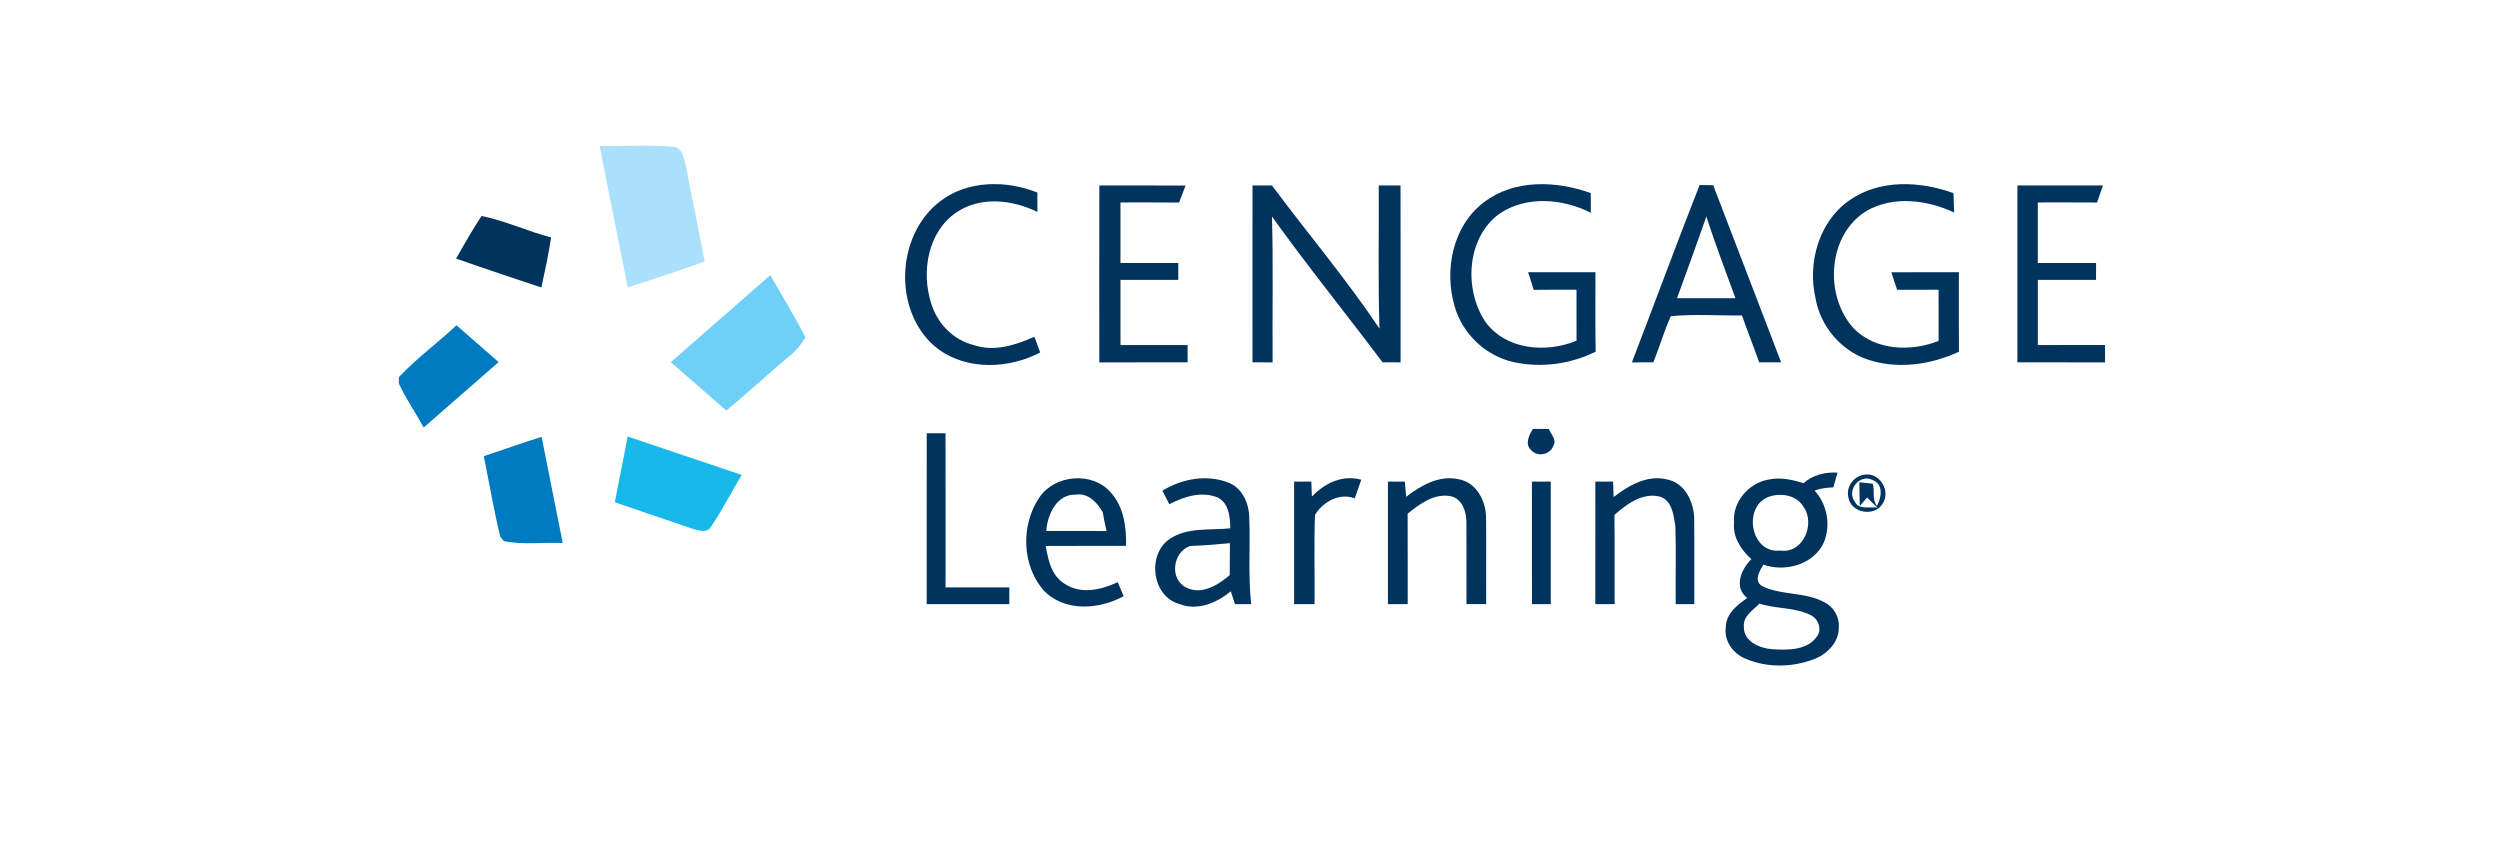
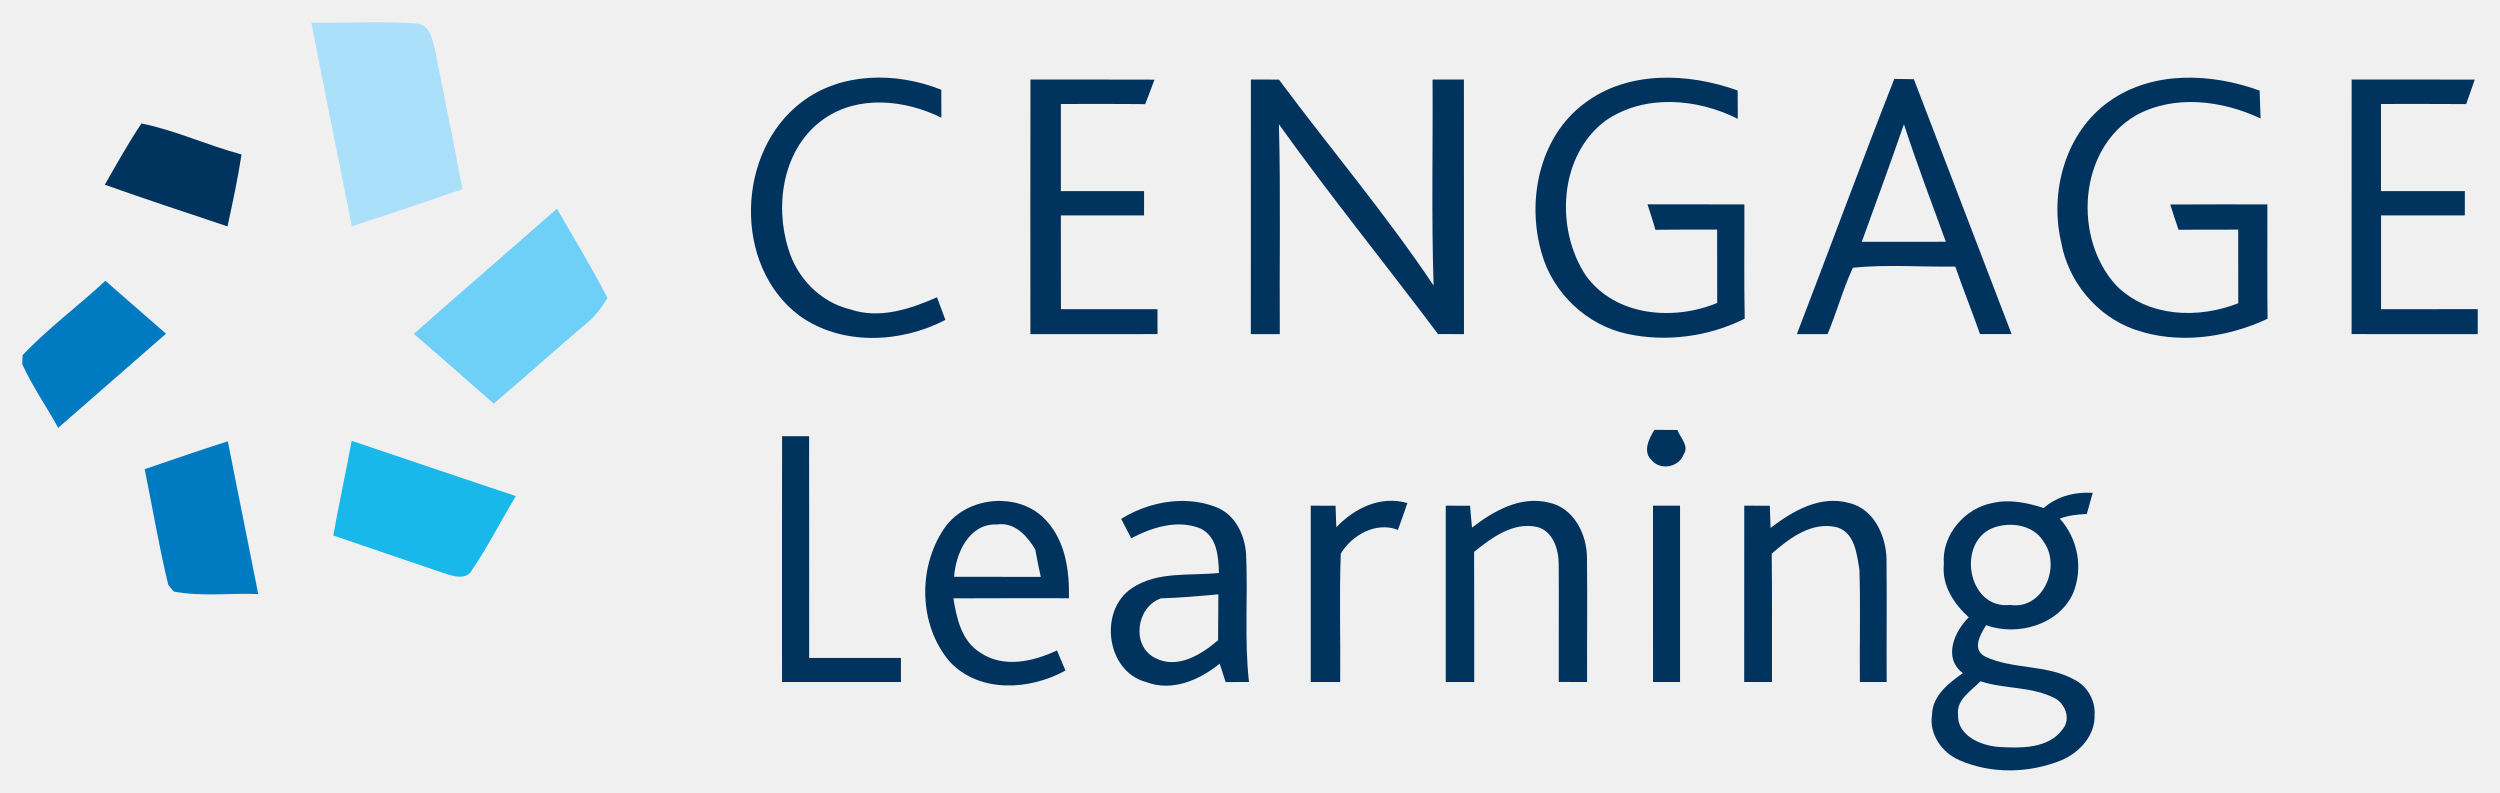
- <svg xmlns="http://www.w3.org/2000/svg" width="646pt" height="224pt" viewBox="0 0 646 224" version="1.1">
-   <path fill="#ffffff" d=" M 0.00 0.00 L 646.00 0.00 L 646.00 224.00 L 0.00 224.00 L 0.00 0.00 Z" />
-   <path fill="#aae0fa" d=" M 154.94 37.71 C 161.28 37.82 167.64 37.39 173.96 37.88 C 176.38 38.14 176.72 40.96 177.20 42.84 C 178.82 51.09 180.54 59.33 182.08 67.60 C 175.46 69.86 168.87 72.17 162.21 74.26 C 159.82 62.07 157.30 49.91 154.94 37.71 Z" />
-   <path fill="#00335e" d=" M 242.98 51.98 C 250.05 46.55 260.04 46.54 268.06 49.76 C 268.05 51.43 268.06 53.10 268.07 54.77 C 261.56 51.56 253.18 50.64 246.97 55.00 C 239.71 60.06 238.06 70.25 240.58 78.27 C 242.10 83.51 246.35 87.93 251.72 89.19 C 256.95 90.98 262.46 89.14 267.29 87.02 C 267.78 88.38 268.28 89.73 268.79 91.08 C 260.77 95.28 250.14 95.76 242.58 90.32 C 230.63 81.36 231.21 60.88 242.98 51.98 Z" />
-   <path fill="#00335e" d=" M 284.07 47.92 C 291.49 47.93 298.92 47.91 306.34 47.94 C 305.82 49.42 305.23 50.88 304.67 52.34 C 299.62 52.28 294.58 52.32 289.53 52.31 C 289.54 57.53 289.54 62.74 289.53 67.96 C 294.51 67.96 299.49 67.96 304.47 67.96 C 304.46 69.41 304.46 70.87 304.47 72.32 C 299.49 72.32 294.51 72.32 289.53 72.32 C 289.54 77.93 289.53 83.54 289.54 89.16 C 295.32 89.16 301.10 89.16 306.88 89.16 C 306.87 90.65 306.87 92.14 306.88 93.63 C 299.27 93.63 291.66 93.63 284.06 93.64 C 284.05 78.40 284.04 63.16 284.07 47.92 Z" />
-   <path fill="#00335e" d=" M 323.65 47.92 C 325.32 47.92 327.00 47.93 328.68 47.93 C 337.88 60.30 347.88 72.10 356.46 84.92 C 356.05 72.59 356.35 60.25 356.27 47.92 C 358.15 47.92 360.02 47.92 361.90 47.92 C 361.92 63.16 361.91 78.40 361.91 93.64 C 360.35 93.63 358.80 93.63 357.25 93.62 C 347.79 81.02 337.85 68.77 328.68 55.95 C 329.02 68.51 328.75 81.08 328.84 93.64 C 327.10 93.63 325.37 93.63 323.64 93.63 C 323.65 78.39 323.64 63.16 323.65 47.92 Z" />
-   <path fill="#00335e" d=" M 383.47 52.25 C 391.29 46.26 402.18 46.69 411.05 49.89 C 411.05 51.58 411.06 53.28 411.08 54.98 C 403.80 51.30 394.32 50.49 387.36 55.29 C 378.92 61.55 378.25 74.82 383.83 83.17 C 389.14 90.45 399.53 91.28 407.38 88.04 C 407.36 83.65 407.37 79.26 407.37 74.87 C 403.67 74.87 399.98 74.85 396.29 74.90 C 395.85 73.36 395.36 71.84 394.86 70.33 C 400.66 70.35 406.46 70.33 412.26 70.34 C 412.29 77.18 412.18 84.02 412.32 90.86 C 405.86 94.09 398.24 95.12 391.17 93.58 C 383.94 92.01 377.87 86.25 375.87 79.14 C 373.12 69.79 375.38 58.32 383.47 52.25 Z" />
-   <path fill="#00335e" d=" M 439.18 47.81 C 440.34 47.83 441.52 47.84 442.69 47.86 C 448.57 63.10 454.37 78.37 460.24 93.62 C 458.34 93.62 456.45 93.62 454.57 93.62 C 453.14 89.56 451.54 85.57 450.13 81.51 C 444.00 81.59 437.82 81.10 431.74 81.71 C 429.96 85.57 428.84 89.71 427.20 93.63 C 425.36 93.63 423.51 93.63 421.68 93.64 C 427.56 78.38 433.19 63.03 439.18 47.81 Z" />
-   <path fill="#00335e" d=" M 477.81 51.82 C 485.60 46.28 496.14 46.76 504.78 49.91 C 504.82 51.57 504.88 53.24 504.95 54.91 C 498.00 51.65 489.40 50.55 482.47 54.41 C 472.19 60.50 471.27 76.48 479.05 84.92 C 484.74 90.62 493.77 90.92 500.94 88.09 C 500.93 83.69 500.94 79.28 500.93 74.87 C 497.36 74.86 493.79 74.87 490.22 74.89 C 489.70 73.39 489.20 71.88 488.74 70.36 C 494.55 70.31 500.36 70.35 506.17 70.34 C 506.18 77.18 506.13 84.03 506.20 90.88 C 498.83 94.31 490.06 95.54 482.28 92.79 C 475.51 90.39 470.37 84.16 469.14 77.11 C 467.02 68.01 469.94 57.34 477.81 51.82 Z" />
-   <path fill="#00335e" d=" M 521.30 47.92 C 528.67 47.93 536.04 47.92 543.41 47.93 C 542.90 49.40 542.39 50.87 541.87 52.33 C 536.77 52.29 531.67 52.31 526.57 52.31 C 526.57 57.53 526.57 62.74 526.57 67.96 C 531.59 67.96 536.61 67.96 541.63 67.96 C 541.61 69.41 541.61 70.87 541.62 72.32 C 536.60 72.32 531.59 72.32 526.58 72.32 C 526.57 77.93 526.57 83.54 526.58 89.16 C 532.36 89.16 538.15 89.16 543.94 89.15 C 543.93 90.65 543.93 92.14 543.94 93.64 C 536.39 93.62 528.84 93.63 521.29 93.63 C 521.30 78.40 521.28 63.16 521.30 47.92 Z" />
-   <path fill="#00335e" d=" M 124.44 55.81 C 130.61 57.06 136.34 59.77 142.41 61.37 C 141.74 65.71 140.83 70.00 139.89 74.29 C 132.53 71.83 125.17 69.41 117.86 66.81 C 119.98 63.11 122.06 59.36 124.44 55.81 Z" />
-   <path fill="#ffffff" d=" M 433.34 77.06 C 435.88 70.03 438.47 63.02 440.91 55.95 C 443.23 63.05 445.87 70.04 448.44 77.05 C 443.40 77.07 438.37 77.06 433.34 77.06 Z" />
-   <path fill="#6ed0f7" d=" M 173.35 93.58 C 181.88 86.05 190.50 78.63 199.04 71.11 C 202.10 76.44 205.32 81.68 208.12 87.16 C 207.12 88.76 206.02 90.34 204.54 91.53 C 198.86 96.32 193.38 101.33 187.69 106.11 C 182.92 101.92 178.15 97.74 173.35 93.58 Z" />
-   <path fill="#007ac0" d=" M 103.09 97.42 C 107.67 92.58 113.08 88.60 117.96 84.06 C 121.59 87.23 125.21 90.40 128.85 93.56 C 122.39 99.19 115.95 104.83 109.49 110.46 C 107.39 106.63 104.86 103.02 103.04 99.05 C 103.06 98.64 103.08 97.83 103.09 97.42 Z" />
-   <path fill="#00335e" d=" M 396.12 110.82 C 397.49 110.83 398.86 110.84 400.24 110.85 C 400.76 112.26 402.41 113.72 401.34 115.26 C 400.53 117.53 397.18 118.16 395.63 116.29 C 393.94 114.78 395.13 112.36 396.12 110.82 Z" />
-   <path fill="#00335e" d=" M 239.47 111.96 C 241.09 111.96 242.70 111.96 244.32 111.96 C 244.35 125.23 244.33 138.51 244.33 151.78 C 249.82 151.78 255.32 151.78 260.81 151.78 C 260.81 153.21 260.81 154.65 260.81 156.10 C 253.69 156.10 246.57 156.10 239.46 156.10 C 239.46 141.38 239.44 126.67 239.47 111.96 Z" />
-   <path fill="#007ac0" d=" M 125.02 117.88 C 129.99 116.20 134.94 114.46 139.95 112.88 C 141.73 122.03 143.62 131.16 145.41 140.31 C 140.36 140.10 135.22 140.82 130.23 139.85 C 129.99 139.55 129.50 138.96 129.26 138.67 C 127.59 131.80 126.43 124.81 125.02 117.88 Z" />
-   <path fill="#18b9ea" d=" M 162.18 112.79 C 172.01 116.09 181.83 119.45 191.67 122.71 C 189.01 127.05 186.75 131.66 183.87 135.86 C 182.82 138.00 180.29 137.05 178.57 136.50 C 172.01 134.24 165.43 132.06 158.88 129.79 C 159.91 124.11 161.14 118.47 162.18 112.79 Z" />
-   <path fill="#00335e" d=" M 466.00 124.86 C 468.46 122.71 471.60 121.94 474.81 122.13 C 474.46 123.40 474.09 124.66 473.74 125.93 C 472.09 126.01 470.44 126.17 468.90 126.77 C 472.17 130.38 473.14 135.72 471.26 140.22 C 468.65 145.87 461.27 147.92 455.67 145.90 C 454.61 147.57 453.05 150.28 455.52 151.55 C 460.51 153.88 466.48 152.93 471.37 155.61 C 473.77 156.72 475.33 159.39 475.14 162.03 C 475.28 165.72 472.39 168.79 469.17 170.16 C 463.36 172.50 456.60 172.66 450.83 170.12 C 447.71 168.76 445.39 165.45 445.96 161.96 C 446.02 158.55 448.95 156.30 451.49 154.51 C 447.89 151.80 449.94 147.07 452.55 144.48 C 449.87 142.06 447.69 138.75 448.08 134.98 C 447.62 129.75 451.83 124.84 456.90 123.94 C 459.95 123.25 463.08 123.92 466.00 124.86 Z" />
-   <path fill="#00335e" d=" M 481.52 122.70 C 485.62 121.77 488.81 126.95 486.36 130.30 C 484.21 133.64 478.27 132.51 477.63 128.54 C 476.96 125.90 478.88 123.18 481.52 122.70 Z" />
-   <path fill="#00335e" d=" M 268.54 128.59 C 272.50 122.64 282.21 121.77 286.97 127.19 C 290.38 130.90 291.08 136.22 290.98 141.06 C 284.06 141.07 277.14 141.03 270.23 141.08 C 270.82 144.70 271.70 148.77 275.08 150.84 C 279.26 153.66 284.59 152.43 288.83 150.43 C 289.33 151.63 289.84 152.83 290.35 154.04 C 283.98 157.58 274.89 158.16 269.58 152.45 C 264.01 145.96 263.79 135.60 268.54 128.59 Z" />
-   <path fill="#00335e" d=" M 300.36 126.81 C 305.33 123.71 311.78 122.54 317.34 124.67 C 320.82 125.97 322.60 129.71 322.79 133.23 C 323.14 140.85 322.45 148.50 323.31 156.10 C 321.91 156.10 320.51 156.10 319.12 156.11 C 318.76 155.00 318.40 153.90 318.04 152.80 C 314.43 155.76 309.49 157.89 304.86 156.11 C 297.66 154.26 296.25 143.22 302.31 139.24 C 306.88 136.16 312.71 137.07 317.91 136.52 C 317.83 133.61 317.60 130.00 314.61 128.54 C 310.48 126.86 305.91 128.32 302.16 130.29 C 301.56 129.13 300.96 127.97 300.36 126.81 Z" />
-   <path fill="#00335e" d=" M 334.40 124.44 C 335.88 124.44 337.36 124.44 338.85 124.45 C 338.90 125.73 338.94 127.02 338.99 128.31 C 342.29 124.86 346.91 122.59 351.75 123.97 C 351.21 125.58 350.63 127.19 350.05 128.79 C 346.15 127.23 341.75 129.73 339.79 133.06 C 339.50 140.73 339.77 148.42 339.68 156.10 C 337.92 156.10 336.16 156.10 334.40 156.10 C 334.40 145.54 334.40 134.99 334.40 124.44 Z" />
-   <path fill="#00335e" d=" M 358.64 124.44 C 360.09 124.44 361.54 124.45 363.00 124.45 C 363.11 125.76 363.23 127.07 363.35 128.38 C 367.22 125.39 372.01 122.65 377.09 123.87 C 381.64 124.78 384.01 129.60 384.00 133.89 C 384.08 141.29 383.99 148.70 384.02 156.10 C 382.32 156.10 380.62 156.09 378.93 156.09 C 378.90 149.05 378.98 142.00 378.92 134.95 C 378.93 132.27 377.89 128.95 374.97 128.24 C 370.64 127.36 366.89 130.20 363.73 132.73 C 363.77 140.52 363.74 148.31 363.75 156.10 C 362.04 156.09 360.34 156.09 358.64 156.10 C 358.64 145.54 358.64 134.99 358.64 124.44 Z" />
-   <path fill="#00335e" d=" M 395.85 124.44 C 397.47 124.44 399.09 124.44 400.71 124.44 C 400.72 134.99 400.71 145.54 400.71 156.10 C 399.09 156.10 397.47 156.09 395.86 156.10 C 395.85 145.55 395.85 135.00 395.85 124.44 Z" />
-   <path fill="#00335e" d=" M 416.96 128.44 C 420.91 125.39 425.85 122.52 431.04 123.95 C 435.47 124.98 437.65 129.73 437.78 133.93 C 437.86 141.32 437.77 148.71 437.81 156.10 C 436.20 156.10 434.60 156.09 433.00 156.10 C 432.93 149.38 433.13 142.66 432.92 135.95 C 432.46 133.15 432.10 129.30 428.89 128.32 C 424.38 127.21 420.36 130.27 417.17 133.05 C 417.27 140.73 417.19 148.42 417.22 156.10 C 415.55 156.09 413.89 156.09 412.23 156.10 C 412.23 145.54 412.22 134.99 412.24 124.44 C 413.76 124.44 415.29 124.44 416.83 124.45 C 416.86 125.45 416.92 127.44 416.96 128.44 Z" />
-   <path fill="#ffffff" d=" M 479.24 129.57 C 477.08 126.64 480.66 122.23 483.94 124.08 C 486.75 125.09 486.18 128.68 484.99 130.73 C 483.64 128.98 484.53 126.85 483.89 124.98 C 483.03 124.89 481.31 124.71 480.46 124.62 C 480.47 126.66 480.49 128.71 480.58 130.75 C 481.05 130.20 481.98 129.10 482.45 128.55 C 483.11 129.21 484.44 130.52 485.11 131.18 C 483.13 130.86 480.28 131.85 479.24 129.57 Z" />
-   <path fill="#ffffff" d=" M 482.16 126.25 C 482.93 126.72 482.93 126.72 482.16 126.25 Z" />
-   <path fill="#ffffff" d=" M 270.35 137.21 C 270.67 132.97 273.02 127.63 278.03 127.81 C 281.22 127.34 283.48 129.85 284.94 132.32 C 285.22 133.96 285.56 135.59 285.92 137.22 C 280.73 137.21 275.54 137.23 270.35 137.21 Z" />
-   <path fill="#ffffff" d=" M 457.25 128.30 C 460.32 127.30 464.27 127.97 466.01 130.94 C 469.20 135.31 465.92 143.18 460.00 142.26 C 452.27 143.16 450.19 130.64 457.25 128.30 Z" />
-   <path fill="#ffffff" d=" M 307.50 141.08 C 310.94 140.97 314.38 140.68 317.81 140.36 C 317.78 143.11 317.77 145.85 317.76 148.60 C 314.73 151.20 310.41 153.89 306.41 151.76 C 302.12 149.55 303.07 142.63 307.50 141.08 Z" />
-   <path fill="#ffffff" d=" M 454.65 155.97 C 458.99 157.39 463.81 156.87 467.94 158.98 C 469.87 159.95 470.90 162.67 469.48 164.49 C 466.93 168.13 461.86 167.99 457.91 167.76 C 454.73 167.52 450.50 165.76 450.62 161.99 C 450.31 159.22 453.00 157.70 454.65 155.97 Z" />
+ <svg xmlns="http://www.w3.org/2000/svg" width="448.9pt" height="142.33pt" viewBox="0 0 448.9 142.33" version="1.1" id="svg2">
+   <defs id="defs68" />
+   <path d="m 55.9,4.07 c 6.34,0.11 12.7,-0.32 19.02,0.17 2.42,0.26 2.76,3.08 3.24,4.96 1.62,8.25 3.34,16.49 4.88,24.76 -6.62,2.26 -13.21,4.57 -19.87,6.66 -2.39,-12.19 -4.91,-24.35 -7.27,-36.55 z" id="path6" style="fill:#aae0fa" />
+   <path d="m 143.94,18.34 c 7.07,-5.43 17.06,-5.44 25.08,-2.22 -0.01,1.67 0,3.34 0.01,5.01 -6.51,-3.21 -14.89,-4.13 -21.1,0.23 -7.26,5.06 -8.91,15.25 -6.39,23.27 1.52,5.24 5.77,9.66 11.14,10.92 5.23,1.79 10.74,-0.05 15.57,-2.17 0.49,1.36 0.99,2.71 1.5,4.06 -8.02,4.2 -18.65,4.68 -26.21,-0.76 -11.95,-8.96 -11.37,-29.44 0.4,-38.34 z" id="path8" style="fill:#00335e" />
+   <path d="m 185.03,14.28 c 7.42,0.01 14.85,-0.01 22.27,0.02 -0.52,1.48 -1.11,2.94 -1.67,4.4 -5.05,-0.06 -10.09,-0.02 -15.14,-0.03 0.01,5.22 0.01,10.43 0,15.65 4.98,0 9.96,0 14.94,0 -0.01,1.45 -0.01,2.91 0,4.36 -4.98,0 -9.96,0 -14.94,0 0.01,5.61 0,11.22 0.01,16.84 5.78,0 11.56,0 17.34,0 -0.01,1.49 -0.01,2.98 0,4.47 -7.61,0 -15.22,0 -22.82,0.01 -0.01,-15.24 -0.02,-30.48 0.01,-45.72 z" id="path10" style="fill:#00335e" />
+   <path d="m 224.61,14.28 c 1.67,0 3.35,0.01 5.03,0.01 9.2,12.37 19.2,24.17 27.78,36.99 -0.41,-12.33 -0.11,-24.67 -0.19,-37 1.88,0 3.75,0 5.63,0 0.02,15.24 0.01,30.48 0.01,45.72 -1.56,-0.01 -3.11,-0.01 -4.66,-0.02 -9.46,-12.6 -19.4,-24.85 -28.57,-37.67 0.34,12.56 0.07,25.13 0.16,37.69 -1.74,-0.01 -3.47,-0.01 -5.2,-0.01 0.01,-15.24 0,-30.47 0.01,-45.71 z" id="path12" style="fill:#00335e" />
+   <path d="m 284.43,18.61 c 7.82,-5.99 18.71,-5.56 27.58,-2.36 0,1.69 0.01,3.39 0.03,5.09 -7.28,-3.68 -16.76,-4.49 -23.72,0.31 -8.44,6.26 -9.11,19.53 -3.53,27.88 5.31,7.28 15.7,8.11 23.55,4.87 -0.02,-4.39 -0.01,-8.78 -0.01,-13.17 -3.7,0 -7.39,-0.02 -11.08,0.03 -0.44,-1.54 -0.93,-3.06 -1.43,-4.57 5.8,0.02 11.6,0 17.4,0.01 0.03,6.84 -0.08,13.68 0.06,20.52 -6.46,3.23 -14.08,4.26 -21.15,2.72 -7.23,-1.57 -13.3,-7.33 -15.3,-14.44 -2.75,-9.35 -0.49,-20.82 7.6,-26.89 z" id="path14" style="fill:#00335e" />
+   <path d="m 340.14,14.17 c -5.99,15.22 -11.62,30.571 -17.5,45.831 1.83,-0.01 3.68,-0.011 5.52,-0.011 1.64,-3.92 2.761,-8.06 4.541,-11.92 6.08,-0.61 12.259,-0.12 18.389,-0.2 1.41,4.06 3.011,8.051 4.441,12.111 l 5.67,0 c -5.87,-15.25 -11.67,-30.521 -17.55,-45.761 -1.17,-0.02 -2.351,-0.03 -3.511,-0.05 z m 1.73,8.141 c 2.32,7.1 4.961,14.09 7.531,21.1 -5.04,0.02 -10.07,0.009 -15.1,0.009 2.54,-7.03 5.129,-14.039 7.569,-21.109 z" id="path16" style="fill:#00335e;fill-opacity:1" />
+   <path d="m 378.77,18.18 c 7.79,-5.54 18.33,-5.06 26.97,-1.91 0.04,1.66 0.1,3.33 0.17,5 -6.95,-3.26 -15.55,-4.36 -22.48,-0.5 -10.28,6.09 -11.2,22.07 -3.42,30.51 5.69,5.7 14.72,6 21.89,3.17 -0.01,-4.4 0,-8.81 -0.01,-13.22 -3.57,-0.01 -7.14,0 -10.71,0.02 -0.52,-1.5 -1.02,-3.01 -1.48,-4.53 5.81,-0.05 11.62,-0.01 17.43,-0.02 0.01,6.84 -0.04,13.69 0.03,20.54 -7.37,3.43 -16.14,4.66 -23.92,1.91 -6.77,-2.4 -11.91,-8.63 -13.14,-15.68 -2.12,-9.1 0.8,-19.77 8.67,-25.29 z" id="path18" style="fill:#00335e" />
+   <path d="m 422.26,14.28 c 7.37,0.01 14.74,0 22.11,0.01 -0.51,1.47 -1.02,2.94 -1.54,4.4 -5.1,-0.04 -10.2,-0.02 -15.3,-0.02 0,5.22 0,10.43 0,15.65 5.02,0 10.04,0 15.06,0 -0.02,1.45 -0.02,2.91 -0.01,4.36 -5.02,0 -10.03,0 -15.04,0 -0.01,5.61 -0.01,11.22 0,16.84 5.78,0 11.57,0 17.36,-0.01 -0.01,1.5 -0.01,2.99 0,4.49 -7.55,-0.02 -15.1,-0.01 -22.65,-0.01 0.01,-15.23 -0.01,-30.47 0.01,-45.71 z" id="path20" style="fill:#00335e" />
+   <path d="m 25.4,22.17 c 6.17,1.25 11.9,3.96 17.97,5.56 -0.67,4.34 -1.58,8.63 -2.52,12.92 -7.36,-2.46 -14.72,-4.88 -22.03,-7.48 2.12,-3.7 4.2,-7.45 6.58,-11 z" id="path22" style="fill:#00335e" />
+   <path d="m 74.31,59.94 c 8.53,-7.53 17.15,-14.95 25.69,-22.47 3.06,5.33 6.28,10.57 9.08,16.05 -1,1.6 -2.1,3.18 -3.58,4.37 -5.68,4.79 -11.16,9.8 -16.85,14.58 -4.77,-4.19 -9.54,-8.37 -14.34,-12.53 z" id="path26" style="fill:#6ed0f7" />
+   <path d="m 4.05,63.78 c 4.58,-4.84 9.99,-8.82 14.87,-13.36 3.63,3.17 7.25,6.34 10.89,9.5 -6.46,5.63 -12.9,11.27 -19.36,16.9 -2.1,-3.83 -4.63,-7.44 -6.45,-11.41 0.02,-0.41 0.04,-1.22 0.05,-1.63 z" id="path28" style="fill:#007ac0" />
+   <path d="m 297.08,77.18 c 1.37,0.01 2.74,0.02 4.12,0.03 0.52,1.41 2.17,2.87 1.1,4.41 -0.81,2.27 -4.16,2.9 -5.71,1.03 -1.69,-1.51 -0.5,-3.93 0.49,-5.47 z" id="path30" style="fill:#00335e" />
+   <path d="m 140.43,78.32 c 1.62,0 3.23,0 4.85,0 0.03,13.27 0.01,26.55 0.01,39.82 5.49,0 10.99,0 16.48,0 0,1.43 0,2.87 0,4.32 -7.12,0 -14.24,0 -21.35,0 0,-14.72 -0.02,-29.43 0.01,-44.14 z" id="path32" style="fill:#00335e" />
+   <path d="m 25.98,84.24 c 4.97,-1.68 9.92,-3.42 14.93,-5 1.78,9.15 3.67,18.28 5.46,27.43 -5.05,-0.21 -10.19,0.51 -15.18,-0.46 -0.24,-0.3 -0.73,-0.89 -0.97,-1.18 -1.67,-6.87 -2.83,-13.86 -4.24,-20.79 z" id="path34" style="fill:#007ac0" />
+   <path d="m 63.14,79.15 c 9.83,3.3 19.65,6.66 29.49,9.92 -2.66,4.34 -4.92,8.95 -7.8,13.15 -1.05,2.14 -3.58,1.19 -5.3,0.64 -6.56,-2.26 -13.14,-4.44 -19.69,-6.71 1.03,-5.68 2.26,-11.32 3.3,-17 z" id="path36" style="fill:#18b9ea" />
+   <path d="m 374.571,88.465 c -2.785,0.05 -5.458,0.873 -7.611,2.755 -2.92,-0.94 -6.05,-1.609 -9.1,-0.919 -5.07,0.9 -9.28,5.809 -8.82,11.039 -0.39,3.77 1.79,7.08 4.47,9.5 -2.61,2.59 -4.659,7.32 -1.059,10.03 -2.54,1.79 -5.471,4.04 -5.531,7.45 -0.57,3.49 1.75,6.801 4.87,8.161 5.77,2.54 12.531,2.379 18.341,0.039 3.22,-1.37 6.11,-4.44 5.97,-8.13 0.19,-2.64 -1.37,-5.31 -3.77,-6.42 -4.89,-2.68 -10.86,-1.729 -15.85,-4.059 -2.47,-1.27 -0.91,-3.98 0.15,-5.65 5.6,2.02 12.979,-0.03 15.589,-5.68 1.88,-4.5 0.911,-9.84 -2.359,-13.45 1.54,-0.6 3.191,-0.761 4.841,-0.841 0.35,-1.27 0.719,-2.53 1.069,-3.8 -0.401,-0.024 -0.801,-0.032 -1.198,-0.025 z m -13.319,5.766 c 2.281,0.072 4.521,1.028 5.717,3.07 3.19,4.37 -0.089,12.239 -6.009,11.319 -7.73,0.9 -9.81,-11.619 -2.75,-13.959 0.959,-0.312 2.005,-0.463 3.042,-0.43 z M 355.61,122.33 c 4.34,1.42 9.161,0.899 13.291,3.009 1.93,0.97 2.959,3.691 1.539,5.511 -2.55,3.64 -7.62,3.499 -11.57,3.269 -3.18,-0.24 -7.409,-1.999 -7.289,-5.769 -0.31,-2.77 2.38,-4.29 4.03,-6.02 z" id="path38" style="fill:#00335e;fill-opacity:1" />
+   <path d="m 179.737,89.948 c -3.962,-0.083 -8.008,1.656 -10.236,5.003 -4.75,7.01 -4.531,17.369 1.039,23.859 5.31,5.71 14.4,5.131 20.77,1.591 -0.51,-1.21 -1.02,-2.411 -1.52,-3.611 -4.24,2 -9.57,3.231 -13.75,0.411 -3.38,-2.07 -4.26,-6.141 -4.85,-9.761 6.91,-0.05 13.83,-0.01 20.75,-0.02 0.1,-4.84 -0.599,-10.159 -4.009,-13.869 -2.082,-2.371 -5.112,-3.538 -8.194,-3.603 z m -0.159,4.169 c 2.882,-0.102 4.955,2.248 6.323,4.564 0.28,1.64 0.62,3.27 0.98,4.9 -5.19,-0.01 -10.38,0.009 -15.57,-0.011 0.32,-4.24 2.67,-9.58 7.68,-9.4 0.199,-0.029 0.395,-0.046 0.587,-0.053 z" id="path42" style="fill:#00335e;fill-opacity:1" />
+   <path d="m 211.794,89.954 c -3.684,0.095 -7.369,1.278 -10.475,3.216 l 1.8,3.481 c 3.75,-1.97 8.32,-3.43 12.45,-1.75 2.99,1.46 3.22,5.07 3.3,7.98 -5.2,0.55 -11.03,-0.36 -15.6,2.72 -6.06,3.98 -4.65,15.019 2.55,16.869 4.63,1.78 9.571,-0.349 13.181,-3.309 0.36,1.1 0.72,2.199 1.08,3.309 1.39,-0.01 2.789,-0.009 4.189,-0.009 -0.86,-7.6 -0.169,-15.25 -0.519,-22.87 -0.19,-3.52 -1.97,-7.259 -5.45,-8.559 -2.085,-0.799 -4.296,-1.134 -6.506,-1.077 z m 6.975,16.766 c -0.03,2.75 -0.04,5.491 -0.05,8.241 -3.03,2.6 -7.35,5.289 -11.35,3.159 -4.29,-2.21 -3.339,-9.13 1.091,-10.68 3.44,-0.11 6.879,-0.4 10.309,-0.72 z" id="path44" style="fill:#00335e;fill-opacity:1" />
+   <path d="m 235.36,90.8 c 1.48,0 2.96,0 4.45,0.01 0.05,1.28 0.09,2.57 0.14,3.86 3.3,-3.45 7.92,-5.72 12.76,-4.34 -0.54,1.61 -1.12,3.22 -1.7,4.82 -3.9,-1.56 -8.3,0.94 -10.26,4.27 -0.29,7.67 -0.02,15.36 -0.11,23.04 -1.76,0 -3.52,0 -5.28,0 0,-10.56 0,-21.11 0,-31.66 z" id="path46" style="fill:#00335e" />
+   <path d="m 259.6,90.8 c 1.45,0 2.9,0.01 4.36,0.01 0.11,1.31 0.23,2.62 0.35,3.93 3.87,-2.99 8.66,-5.73 13.74,-4.51 4.55,0.91 6.92,5.73 6.91,10.02 0.08,7.4 -0.01,14.81 0.02,22.21 -1.7,0 -3.4,-0.01 -5.09,-0.01 -0.03,-7.04 0.05,-14.09 -0.01,-21.14 0.01,-2.68 -1.03,-6 -3.95,-6.71 -4.33,-0.88 -8.08,1.96 -11.24,4.49 0.04,7.79 0.01,15.58 0.02,23.37 -1.71,-0.01 -3.41,-0.01 -5.11,0 0,-10.56 0,-21.11 0,-31.66 z" id="path48" style="fill:#00335e" />
+   <path d="m 296.81,90.8 c 1.62,0 3.24,0 4.86,0 0.01,10.55 0,21.1 0,31.66 -1.62,0 -3.24,-0.01 -4.85,0 -0.01,-10.55 -0.01,-21.1 -0.01,-31.66 z" id="path50" style="fill:#00335e" />
+   <path d="m 317.92,94.8 c 3.95,-3.05 8.89,-5.92 14.08,-4.49 4.43,1.03 6.61,5.78 6.74,9.98 0.08,7.39 -0.01,14.78 0.03,22.17 -1.61,0 -3.21,-0.01 -4.81,0 -0.07,-6.72 0.13,-13.44 -0.08,-20.15 -0.46,-2.8 -0.82,-6.65 -4.03,-7.63 -4.51,-1.11 -8.53,1.95 -11.72,4.73 0.1,7.68 0.02,15.37 0.05,23.05 -1.67,-0.01 -3.33,-0.01 -4.99,0 0,-10.56 -0.01,-21.11 0.01,-31.66 1.52,0 3.05,0 4.59,0.01 0.03,1 0.09,2.99 0.13,3.99 z" id="path52" style="fill:#00335e" />
</svg>
